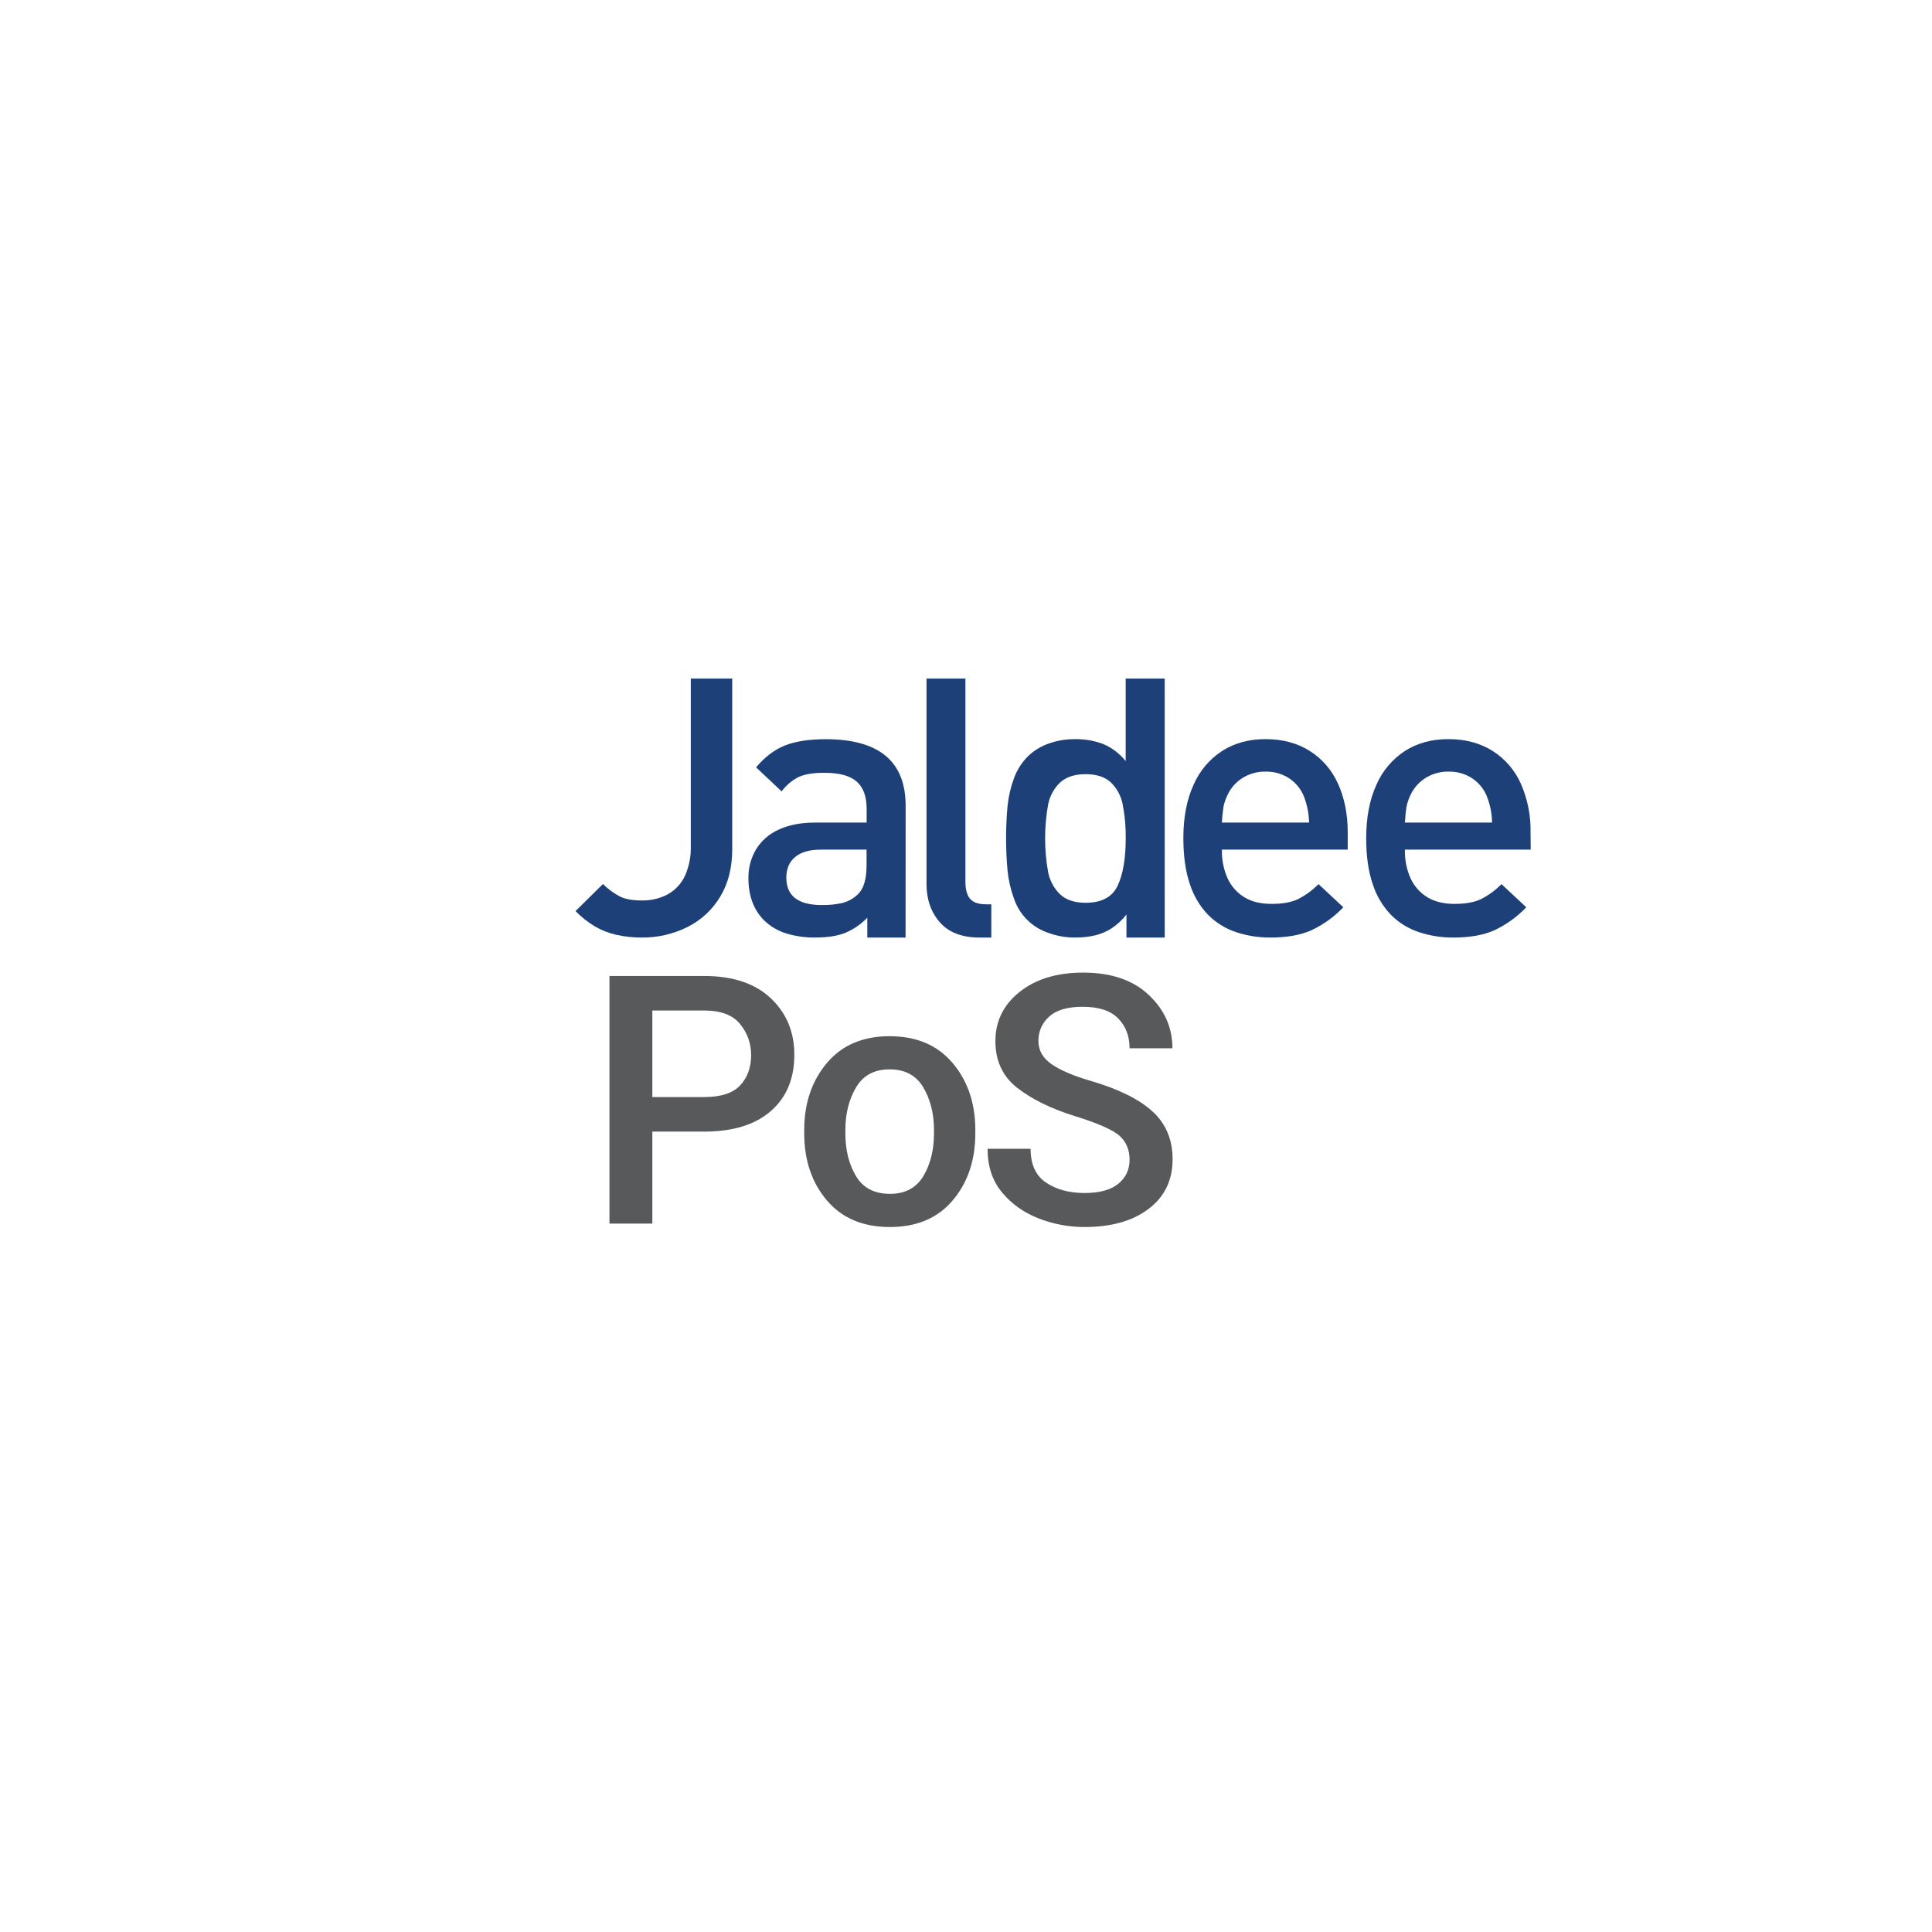
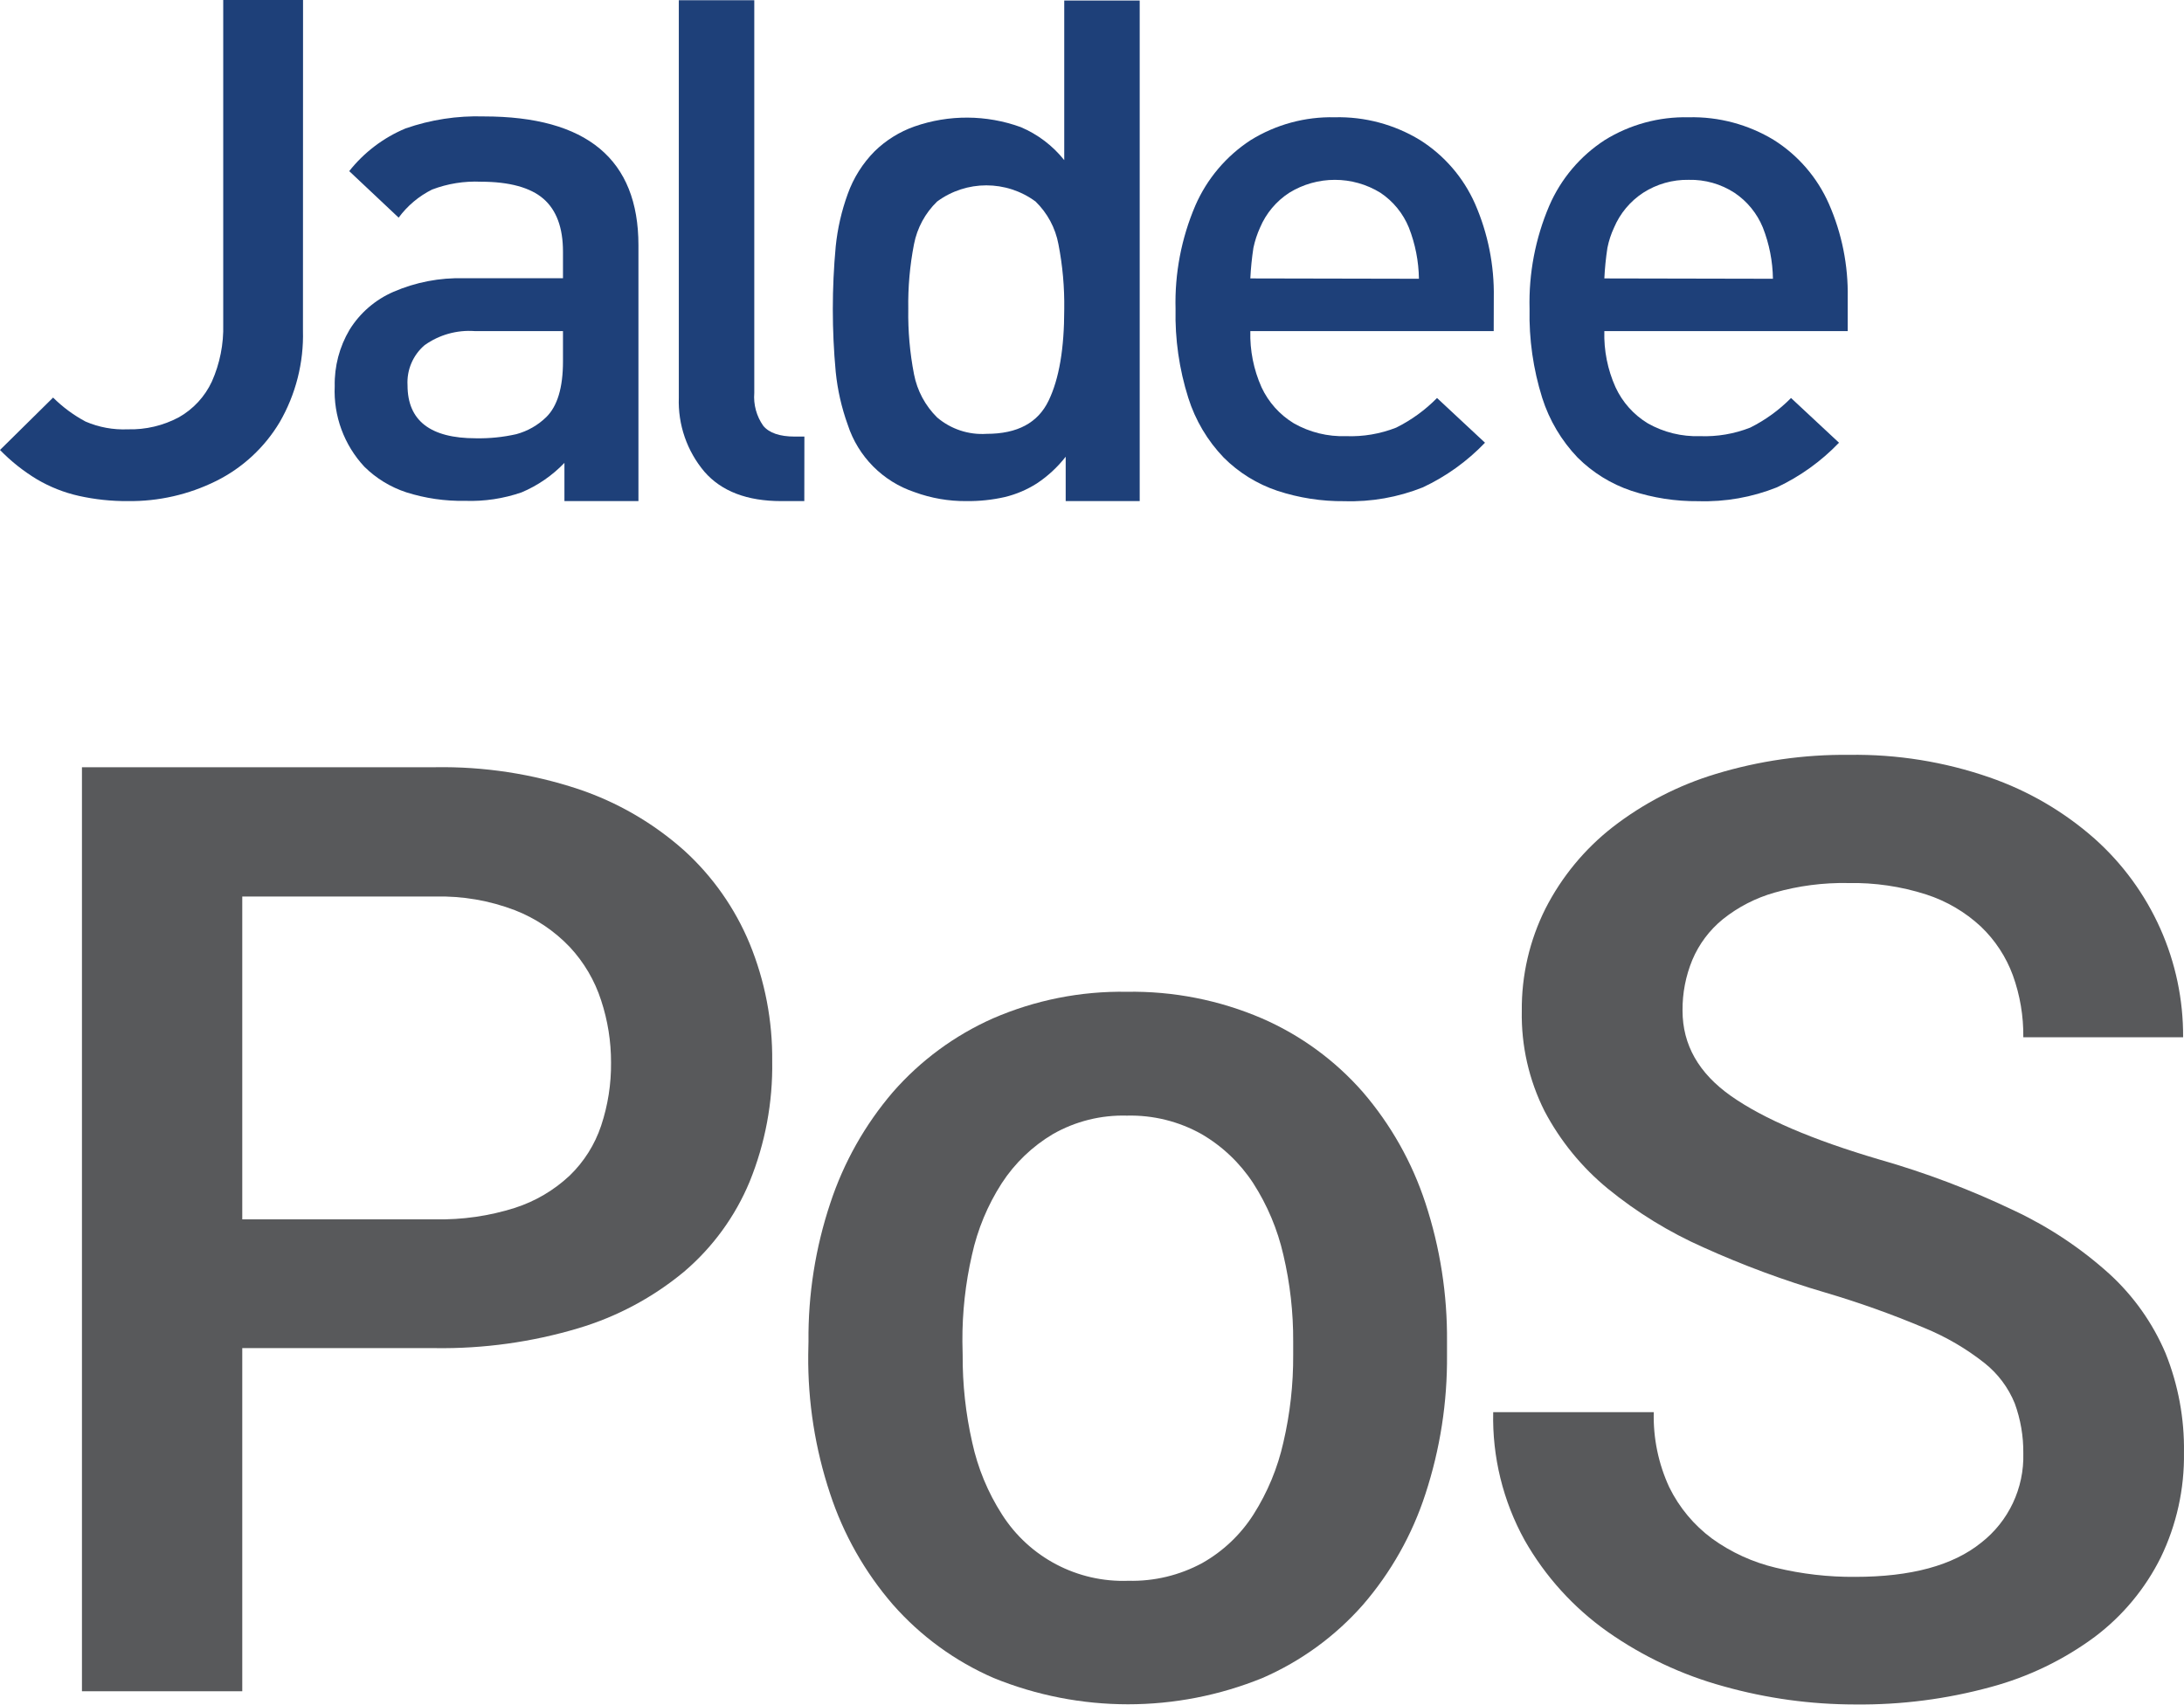
- <svg xmlns="http://www.w3.org/2000/svg" id="Layer_1" data-name="Layer 1" viewBox="0 0 1000 1000">
-   <text transform="translate(302.35 633.34)" style="font-size:180.28px;fill:#58595b;font-family:Roboto-Medium, Roboto;font-weight:500;letter-spacing:-0.046em">P<tspan x="106.87" y="0" style="letter-spacing:-0.04em">oS</tspan>
-   </text>
-   <path d="M379,439.57q0,14.3-6.24,24.58a41,41,0,0,1-17,15.7,51.76,51.76,0,0,1-23.67,5.42A58.89,58.89,0,0,1,319,483.86a38.76,38.76,0,0,1-11.21-4.42,50.31,50.31,0,0,1-9.9-7.87l14.2-14a36.45,36.45,0,0,0,8.7,6.42q4.14,2.09,11.3,2.08a27.4,27.4,0,0,0,13.67-3.24,21.15,21.15,0,0,0,8.79-9.55,35,35,0,0,0,3-15.3V351.23H379Z" style="fill:#1e4079" />
-   <path d="M468.72,485.27h-19.8V475a34.14,34.14,0,0,1-11.5,7.88c-4,1.57-9.05,2.37-15.17,2.37A48.72,48.72,0,0,1,406.51,483a28.46,28.46,0,0,1-11.21-6.81q-7.92-8.21-7.92-21.54a28.56,28.56,0,0,1,4-15.12,26.23,26.23,0,0,1,11.74-10.15q7.77-3.62,18.88-3.62h26.57v-7.12q0-9.63-5.21-14.15T426.6,400q-8.4,0-13.09,2.11a24.8,24.8,0,0,0-8.94,7.51l-13.23-12.44q6.86-8.16,15.07-11.37t21-3.2q41.36,0,41.35,34.49Zm-20.19-37.39v-8.12H425q-8.79,0-13.38,3.77T407,454.25q0,14.21,18.36,14.2a44.6,44.6,0,0,0,10.82-1.11,18.1,18.1,0,0,0,8-4.59Q448.53,458.42,448.53,447.88Z" style="fill:#1e4079" />
-   <path d="M513.1,485.27H507q-13.63,0-20.53-7.88t-6.91-19.85V351.23H499.7V456.38c0,4,.8,6.94,2.42,8.84s4.41,2.85,8.4,2.85h2.58Z" style="fill:#1e4079" />
-   <path d="M602.86,485.27H583.05V473.38a32.77,32.77,0,0,1-7.73,7.15,28.15,28.15,0,0,1-8.5,3.62,43.67,43.67,0,0,1-10.34,1.12,39,39,0,0,1-13.86-2.42,28.06,28.06,0,0,1-17.87-18,59.28,59.28,0,0,1-3.24-14.15,183.44,183.44,0,0,1,0-33.58,58.48,58.48,0,0,1,3.24-14.05,31.08,31.08,0,0,1,7.19-11.5,29.25,29.25,0,0,1,10.63-6.62,39,39,0,0,1,13.72-2.36A39.66,39.66,0,0,1,571,385.09a29.93,29.93,0,0,1,11.65,8.84v-42.7h20.19Zm-20.19-51.35a84.2,84.2,0,0,0-1.55-17.42A21.39,21.39,0,0,0,575,405q-4.59-4.29-13.09-4.29t-13.23,4.34a21.51,21.51,0,0,0-6.19,11.48,99,99,0,0,0,0,34.78,21.74,21.74,0,0,0,6.19,11.57q4.64,4.39,13.23,4.4,12.38,0,16.57-8.83T582.67,433.92Z" style="fill:#1e4079" />
-   <path d="M697.57,439.76H632.46a34.36,34.36,0,0,0,3,15,22.35,22.35,0,0,0,8.65,9.67q5.65,3.42,14,3.42t13.43-2.31a40.37,40.37,0,0,0,10.92-7.93l12.85,12a56,56,0,0,1-16.64,11.94q-8.42,3.72-21,3.72a55.49,55.49,0,0,1-17.94-2.81,36.56,36.56,0,0,1-14.37-8.89,40.87,40.87,0,0,1-9.48-15.94q-3.37-9.86-3.38-23.76,0-16.14,5.27-27.63a39.82,39.82,0,0,1,14.85-17.59q9.57-6.09,22.44-6.08,13.14,0,22.82,6.08a38.62,38.62,0,0,1,14.7,17.05q5,11,5,25.17Zm-20-14a39.18,39.18,0,0,0-2.71-13.62,20.41,20.41,0,0,0-7.58-9.28,21.47,21.47,0,0,0-12.23-3.47,21.74,21.74,0,0,0-12.22,3.47,20.75,20.75,0,0,0-7.77,9.28,24.94,24.94,0,0,0-1.79,5.46,80.19,80.19,0,0,0-.82,8.16Z" style="fill:#1e4079" />
-   <path d="M792.29,439.76H727.17a34.36,34.36,0,0,0,3,15,22.35,22.35,0,0,0,8.65,9.67q5.64,3.42,14,3.42t13.43-2.31a40.19,40.19,0,0,0,10.91-7.93l12.85,12a55.87,55.87,0,0,1-16.63,11.94q-8.42,3.72-21,3.72a55.59,55.59,0,0,1-18-2.81A36.59,36.59,0,0,1,720,473.57a40.87,40.87,0,0,1-9.48-15.94q-3.39-9.86-3.38-23.76,0-16.14,5.27-27.63a39.86,39.86,0,0,1,14.84-17.59q9.59-6.09,22.44-6.08,13.15,0,22.83,6.08a38.62,38.62,0,0,1,14.7,17.05,59.81,59.81,0,0,1,5,25.17Zm-20-14a39,39,0,0,0-2.7-13.62,20.37,20.37,0,0,0-7.59-9.28,21.42,21.42,0,0,0-12.22-3.47,21.71,21.71,0,0,0-12.22,3.47,20.83,20.83,0,0,0-7.78,9.28,24.85,24.85,0,0,0-1.78,5.46q-.43,2.37-.83,8.16Z" style="fill:#1e4079" />
+ <svg xmlns="http://www.w3.org/2000/svg" viewBox="134.797 -19.212 255.844 199.703" width="255.844" height="199.703">
+   <path class="cls-1" d="M56.89,441.76a20.36,20.36,0,0,1-2.73,10.76,18,18,0,0,1-7.43,6.88,22.64,22.64,0,0,1-10.36,2.36,25.62,25.62,0,0,1-5.73-.61,17,17,0,0,1-4.91-1.94,21.55,21.55,0,0,1-4.33-3.44l6.22-6.14a16.28,16.28,0,0,0,3.8,2.81,11.27,11.27,0,0,0,4.95.91,12,12,0,0,0,6-1.42,9.32,9.32,0,0,0,3.85-4.18,15.48,15.48,0,0,0,1.33-6.7v-38h9.35Z" transform="matrix(1, 0, 0, 1, 113.397, -422.2617)" style="fill: rgb(30, 64, 121);" />
+   <path class="cls-1" d="M96.19,461.76H87.52v-4.48a15,15,0,0,1-5,3.45,18.26,18.26,0,0,1-6.64,1,21.46,21.46,0,0,1-6.89-1,12.57,12.57,0,0,1-4.91-3,13,13,0,0,1-3.47-9.43,12.46,12.46,0,0,1,1.74-6.62,11.37,11.37,0,0,1,5.14-4.44,19.38,19.38,0,0,1,8.26-1.59H87.35v-3.12c0-2.81-.77-4.87-2.29-6.19s-4-2-7.32-2a14.26,14.26,0,0,0-5.73.92,10.91,10.91,0,0,0-3.91,3.29l-5.79-5.45a16.53,16.53,0,0,1,6.59-5,25.45,25.45,0,0,1,9.18-1.41q18.11,0,18.11,15.1ZM87.35,445.4v-3.56H77a9,9,0,0,0-5.86,1.65,5.74,5.74,0,0,0-2,4.7q0,6.21,8,6.21a19.77,19.77,0,0,0,4.74-.48,8,8,0,0,0,3.51-2Q87.35,450,87.35,445.4Z" transform="matrix(1, 0, 0, 1, 113.397, -422.2617)" style="fill: rgb(30, 64, 121);" />
+   <path class="cls-1" d="M115.62,461.76h-2.7q-6,0-9-3.44a12.74,12.74,0,0,1-3-8.69V403.08h8.84v46a5.87,5.87,0,0,0,1.06,3.87c.7.83,1.93,1.25,3.68,1.25h1.13Z" transform="matrix(1, 0, 0, 1, 113.397, -422.2617)" style="fill: rgb(30, 64, 121);" />
+   <path class="cls-1" d="M154.91,461.76h-8.67v-5.2a14.29,14.29,0,0,1-3.38,3.13,12.43,12.43,0,0,1-3.73,1.59,19.28,19.28,0,0,1-4.52.48,17.2,17.2,0,0,1-6.07-1.05,12.33,12.33,0,0,1-7.83-7.89,25.86,25.86,0,0,1-1.41-6.2,79.61,79.61,0,0,1,0-14.7,25.47,25.47,0,0,1,1.41-6.15,13.62,13.62,0,0,1,3.15-5,12.77,12.77,0,0,1,4.66-2.9,18.56,18.56,0,0,1,12.45.07,13,13,0,0,1,5.1,3.87v-18.7h8.84Zm-8.84-22.48a36.91,36.91,0,0,0-.68-7.62,9.38,9.38,0,0,0-2.68-5,9.72,9.72,0,0,0-11.53,0,9.46,9.46,0,0,0-2.71,5,36.64,36.64,0,0,0-.67,7.6,37,37,0,0,0,.67,7.63,9.69,9.69,0,0,0,2.71,5.07,8.12,8.12,0,0,0,5.8,1.92c3.61,0,6-1.29,7.25-3.87S146.07,443.87,146.07,439.28Z" transform="matrix(1, 0, 0, 1, 113.397, -422.2617)" style="fill: rgb(30, 64, 121);" />
+   <path class="cls-1" d="M196.38,441.84H167.87a15.14,15.14,0,0,0,1.31,6.58,9.74,9.74,0,0,0,3.79,4.23,11.58,11.58,0,0,0,6.11,1.5,14.55,14.55,0,0,0,5.88-1,17.83,17.83,0,0,0,4.78-3.47l5.62,5.24a24.49,24.49,0,0,1-7.28,5.23,22.88,22.88,0,0,1-9.19,1.62,24.34,24.34,0,0,1-7.86-1.22,16.11,16.11,0,0,1-6.28-3.89,17.85,17.85,0,0,1-4.15-7,32.18,32.18,0,0,1-1.49-10.41,28.86,28.86,0,0,1,2.31-12.1,17.47,17.47,0,0,1,6.5-7.69,17.91,17.91,0,0,1,9.83-2.67,18.34,18.34,0,0,1,10,2.67,16.91,16.91,0,0,1,6.44,7.46,26.31,26.31,0,0,1,2.2,11Zm-8.76-6.13a17.11,17.11,0,0,0-1.18-6,9,9,0,0,0-3.32-4.07,10.18,10.18,0,0,0-10.7,0,9.08,9.08,0,0,0-3.41,4.07,11.46,11.46,0,0,0-.78,2.38,34.78,34.78,0,0,0-.36,3.58Z" transform="matrix(1, 0, 0, 1, 113.397, -422.2617)" style="fill: rgb(30, 64, 121);" />
+   <path class="cls-1" d="M237.85,441.84H209.34a15,15,0,0,0,1.31,6.58,9.72,9.72,0,0,0,3.78,4.23,11.61,11.61,0,0,0,6.12,1.5,14.55,14.55,0,0,0,5.88-1,18,18,0,0,0,4.78-3.47l5.62,5.24a24.62,24.62,0,0,1-7.28,5.23,22.88,22.88,0,0,1-9.19,1.62,24.3,24.3,0,0,1-7.86-1.22,16.22,16.22,0,0,1-6.29-3.89,18,18,0,0,1-4.15-7,32.47,32.47,0,0,1-1.48-10.41,28.86,28.86,0,0,1,2.31-12.1,17.41,17.41,0,0,1,6.5-7.69,17.88,17.88,0,0,1,9.82-2.67,18.38,18.38,0,0,1,10,2.67,16.89,16.89,0,0,1,6.43,7.46,26.15,26.15,0,0,1,2.21,11Zm-8.76-6.13a17.11,17.11,0,0,0-1.18-6,9,9,0,0,0-3.32-4.07,9.42,9.42,0,0,0-5.36-1.52,9.53,9.53,0,0,0-5.35,1.52,9.13,9.13,0,0,0-3.4,4.07,10.38,10.38,0,0,0-.78,2.38,34.78,34.78,0,0,0-.36,3.58Z" transform="matrix(1, 0, 0, 1, 113.397, -422.2617)" style="fill: rgb(30, 64, 121);" />
+   <path class="cls-2" d="M49.78,561V601.2H31V492.94H72.38a50.68,50.68,0,0,1,16.77,2.56,35.72,35.72,0,0,1,12.38,7.18,30.55,30.55,0,0,1,7.69,10.93,35.33,35.33,0,0,1,2.64,13.76,35.94,35.94,0,0,1-2.64,14.12,27.91,27.91,0,0,1-7.69,10.56,35.09,35.09,0,0,1-12.38,6.62A55.83,55.83,0,0,1,72.38,561Zm0-15.09h22.6a28.92,28.92,0,0,0,9.33-1.34,17,17,0,0,0,6.43-3.79,14.53,14.53,0,0,0,3.68-5.84,22.74,22.74,0,0,0,1.16-7.4,23.07,23.07,0,0,0-1.16-7.28A16.64,16.64,0,0,0,88.14,514a17.79,17.79,0,0,0-6.43-4.31,24.47,24.47,0,0,0-9.33-1.6H49.78Z" transform="matrix(1, 0, 0, 1, 113.397, -422.2617)" style="fill: rgb(88, 89, 91);" />
+   <path class="cls-2" d="M116.11,560.23A49.75,49.75,0,0,1,118.67,544,38.51,38.51,0,0,1,126,531a33.72,33.72,0,0,1,11.71-8.63,37.76,37.76,0,0,1,15.69-3.12,38.47,38.47,0,0,1,15.84,3.12A33.44,33.44,0,0,1,181.05,531a38.12,38.12,0,0,1,7.33,13,50.56,50.56,0,0,1,2.53,16.25v1.56a50.83,50.83,0,0,1-2.53,16.28,37.6,37.6,0,0,1-7.33,13,33.48,33.48,0,0,1-11.74,8.55,41.76,41.76,0,0,1-31.53,0A33.52,33.52,0,0,1,126,591.05a38,38,0,0,1-7.36-13,50,50,0,0,1-2.56-16.28Zm18.06,1.56a45.13,45.13,0,0,0,1.12,10.26,25.69,25.69,0,0,0,3.49,8.44,16.81,16.81,0,0,0,14.8,7.77,17.27,17.27,0,0,0,8.66-2.08,17.08,17.08,0,0,0,6-5.69,26.59,26.59,0,0,0,3.5-8.44,44,44,0,0,0,1.15-10.26v-1.56a43.25,43.25,0,0,0-1.15-10.15,26.36,26.36,0,0,0-3.53-8.4,18.13,18.13,0,0,0-6.06-5.76,17,17,0,0,0-8.74-2.16,16.54,16.54,0,0,0-8.66,2.16,18.3,18.3,0,0,0-6,5.76,25.65,25.65,0,0,0-3.49,8.4,44.35,44.35,0,0,0-1.12,10.15Z" transform="matrix(1, 0, 0, 1, 113.397, -422.2617)" style="fill: rgb(88, 89, 91);" />
+   <path class="cls-2" d="M258.42,573.32a16.56,16.56,0,0,0-1-5.84,11.62,11.62,0,0,0-3.53-4.72,29.17,29.17,0,0,0-7.07-4.13,109.86,109.86,0,0,0-11.56-4.13A109.57,109.57,0,0,1,221,549.22a49.17,49.17,0,0,1-11.26-6.91,29.69,29.69,0,0,1-7.4-9.07,25.09,25.09,0,0,1-2.67-11.75,26.2,26.2,0,0,1,2.78-12,28.61,28.61,0,0,1,7.85-9.52,37.34,37.34,0,0,1,12.12-6.25,51.87,51.87,0,0,1,15.61-2.23,48,48,0,0,1,16.43,2.64,36.74,36.74,0,0,1,12.31,7.18,31.11,31.11,0,0,1,7.69,10.52,30.79,30.79,0,0,1,2.68,12.75H258.42a20.66,20.66,0,0,0-1.22-7.25,15.09,15.09,0,0,0-3.76-5.73,17.17,17.17,0,0,0-6.39-3.75,28.11,28.11,0,0,0-9.15-1.34,29.37,29.37,0,0,0-8.62,1.12,17.17,17.17,0,0,0-6.06,3.12,12.32,12.32,0,0,0-3.57,4.76,15.21,15.21,0,0,0-1.15,5.95q0,6,5.68,10t17.37,7.44a100.37,100.37,0,0,1,15.83,6,45.48,45.48,0,0,1,11.12,7.4,26.78,26.78,0,0,1,6.58,9.29,29.92,29.92,0,0,1,2.16,11.64,27.25,27.25,0,0,1-2.72,12.3,26.27,26.27,0,0,1-7.73,9.3,36.33,36.33,0,0,1-12.16,5.87,57.82,57.82,0,0,1-15.91,2.05,57.08,57.08,0,0,1-15.39-2.12,43.73,43.73,0,0,1-13.61-6.4A33.25,33.25,0,0,1,200,583.5a29.62,29.62,0,0,1-3.68-15h18.81a19.72,19.72,0,0,0,1.82,8.81,16.6,16.6,0,0,0,5,6,21,21,0,0,0,7.48,3.42,38.13,38.13,0,0,0,9.29,1.07q9.81,0,14.76-4A12.82,12.82,0,0,0,258.42,573.32Z" transform="matrix(1, 0, 0, 1, 113.397, -422.2617)" style="fill: rgb(88, 89, 91);" />
</svg>
